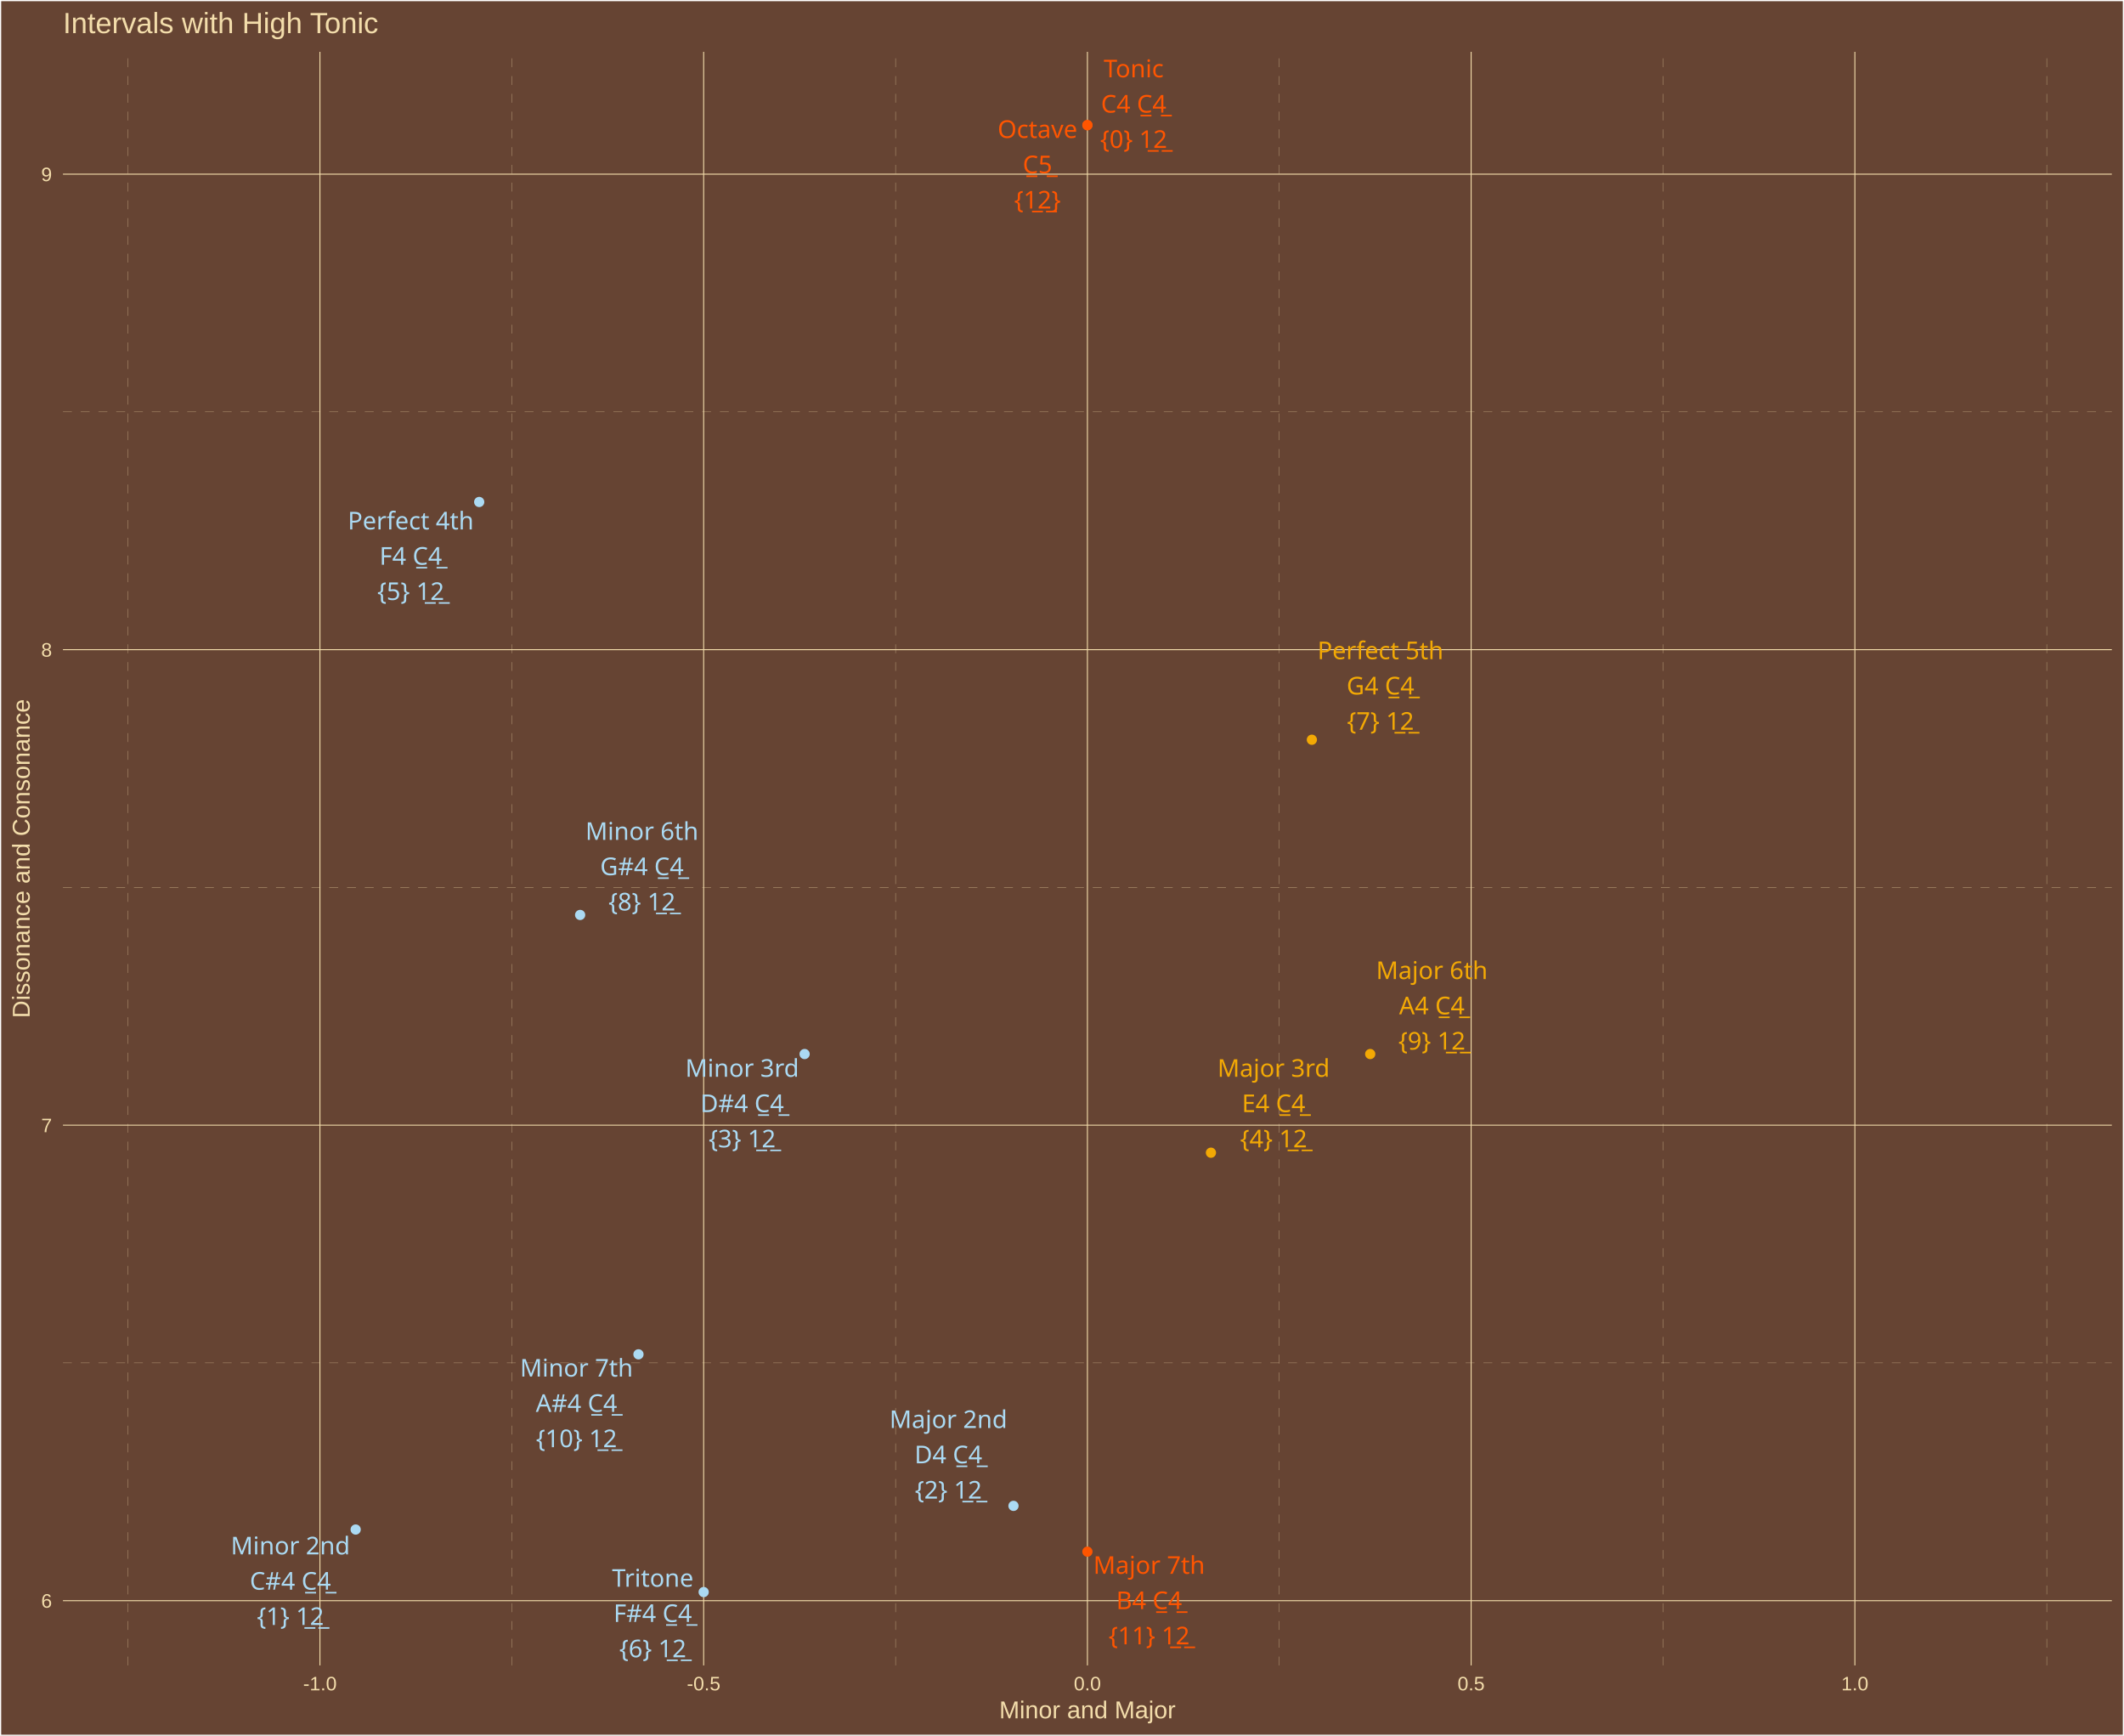
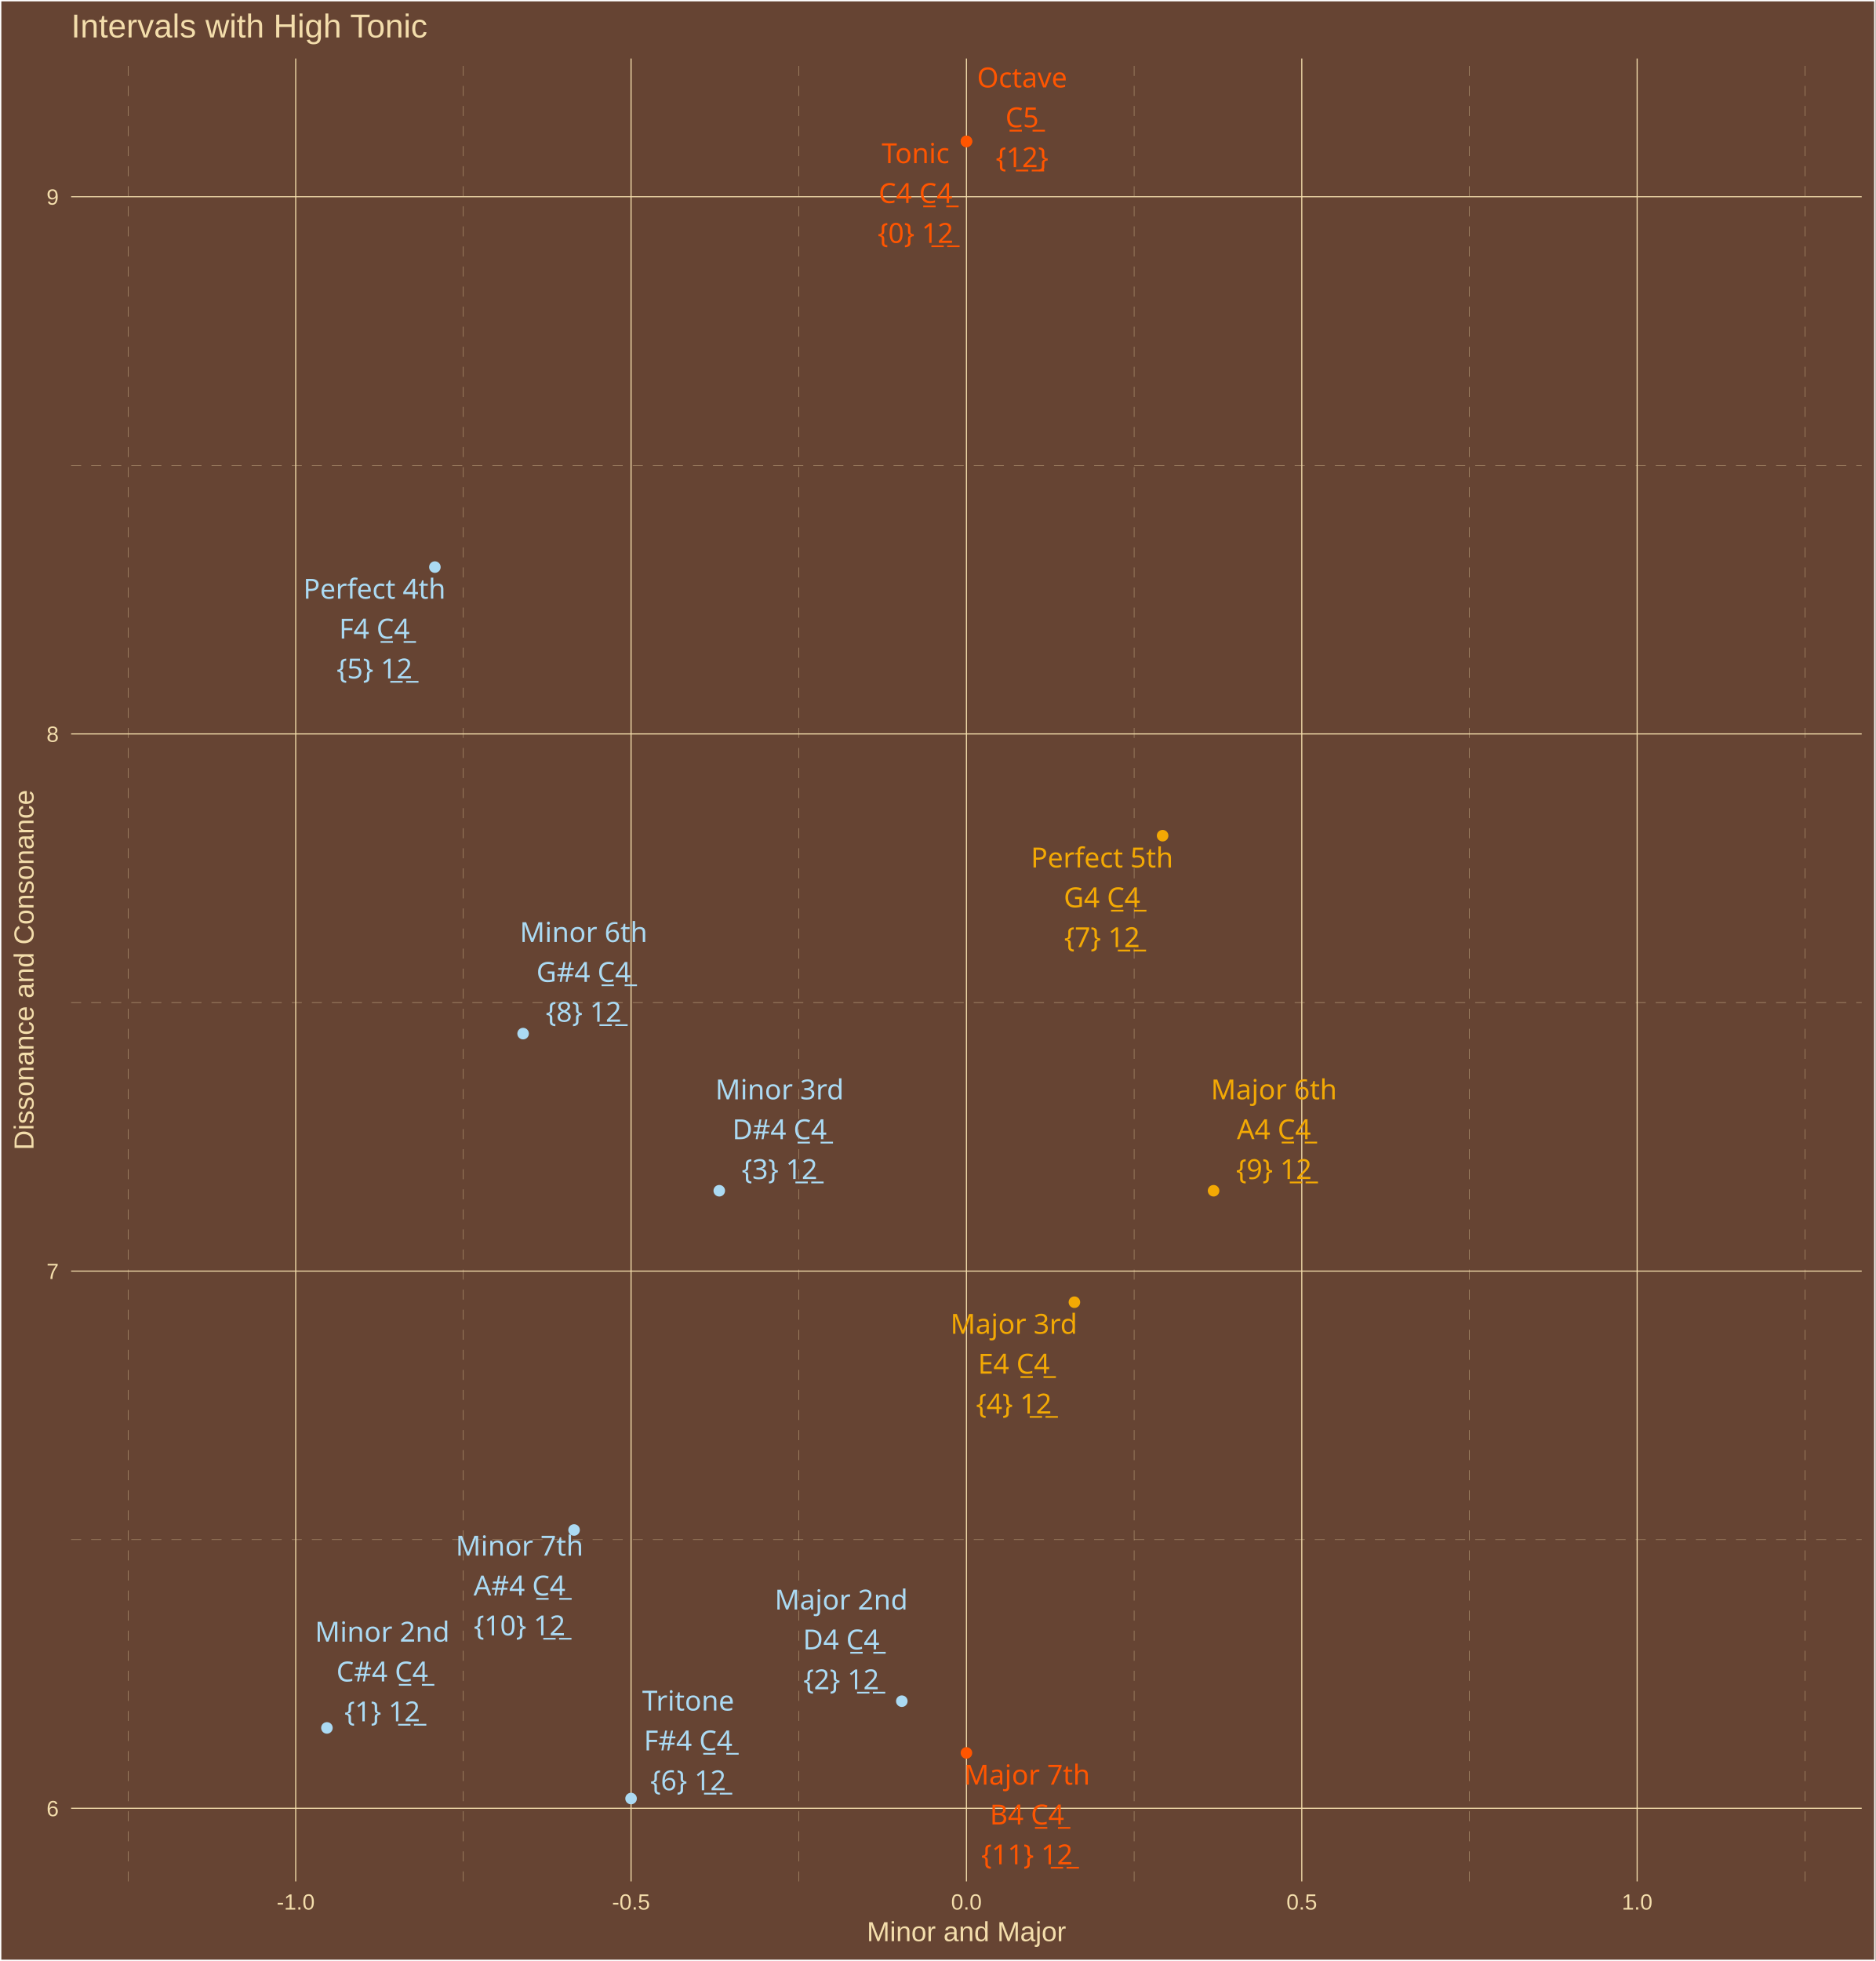
- <svg xmlns="http://www.w3.org/2000/svg" class="svglite" width="957.00pt" height="782.00pt" viewBox="0 0 957.00 782.00">
+ <svg xmlns="http://www.w3.org/2000/svg" class="svglite" width="748.00pt" height="782.00pt" viewBox="0 0 748.00 782.00">
  <defs>
    <style type="text/css">
    .svglite line, .svglite polyline, .svglite polygon, .svglite path, .svglite rect, .svglite circle {
      fill: none;
      stroke: #000000;
      stroke-linecap: round;
      stroke-linejoin: round;
      stroke-miterlimit: 10.00;
    }
    .svglite text {
      white-space: pre;
    }
  </style>
  </defs>
  <rect width="100%" height="100%" style="stroke: none; fill: #664433;" />
  <defs>
-     <clipPath id="cpMC4wMHw5NTcuMDB8MC4wMHw3ODIuMDA=">
-       <rect x="0.00" y="0.00" width="957.00" height="782.00" />
+     <clipPath id="cpMC4wMHw3NDguMDB8MC4wMHw3ODIuMDA=">
+       <rect x="0.00" y="0.00" width="748.00" height="782.00" />
    </clipPath>
  </defs>
-   <g clip-path="url(#cpMC4wMHw5NTcuMDB8MC4wMHw3ODIuMDA=)">
-     <rect x="0.00" y="0" width="957.00" height="782.00" style="stroke-width: 1.07; stroke: #FFFFFF; fill: #664433;" />
+   <g clip-path="url(#cpMC4wMHw3NDguMDB8MC4wMHw3ODIuMDA=)">
+     <rect x="0.00" y="0" width="748.00" height="782.00" style="stroke-width: 1.07; stroke: #FFFFFF; fill: #664433;" />
  </g>
  <defs>
-     <clipPath id="cpMjguMzd8OTUxLjUyfDIzLjM0fDc1MC4yNw==">
-       <rect x="28.37" y="23.34" width="923.15" height="726.93" />
+     <clipPath id="cpMjguMzd8NzQyLjUyfDIzLjM0fDc1MC4yNw==">
+       <rect x="28.37" y="23.34" width="714.15" height="726.93" />
    </clipPath>
  </defs>
-   <g clip-path="url(#cpMjguMzd8OTUxLjUyfDIzLjM0fDc1MC4yNw==)">
-     <rect x="28.37" y="23.34" width="923.15" height="726.93" style="stroke-width: 1.07; stroke: none; fill: #664433;" />
-     <polyline points="28.37,613.99 951.52,613.99 " style="stroke-width: 0.11; stroke: #F3DDAB; stroke-dasharray: 4.00,4.00; stroke-linecap: butt;" />
-     <polyline points="28.37,399.78 951.52,399.78 " style="stroke-width: 0.11; stroke: #F3DDAB; stroke-dasharray: 4.00,4.00; stroke-linecap: butt;" />
-     <polyline points="28.37,185.56 951.52,185.56 " style="stroke-width: 0.11; stroke: #F3DDAB; stroke-dasharray: 4.00,4.00; stroke-linecap: butt;" />
-     <polyline points="57.70,750.27 57.70,23.34 " style="stroke-width: 0.11; stroke: #F3DDAB; stroke-dasharray: 4.00,4.00; stroke-linecap: butt;" />
-     <polyline points="230.60,750.27 230.60,23.34 " style="stroke-width: 0.11; stroke: #F3DDAB; stroke-dasharray: 4.00,4.00; stroke-linecap: butt;" />
-     <polyline points="403.50,750.27 403.50,23.34 " style="stroke-width: 0.11; stroke: #F3DDAB; stroke-dasharray: 4.00,4.00; stroke-linecap: butt;" />
-     <polyline points="576.39,750.27 576.39,23.34 " style="stroke-width: 0.11; stroke: #F3DDAB; stroke-dasharray: 4.00,4.00; stroke-linecap: butt;" />
-     <polyline points="749.29,750.27 749.29,23.34 " style="stroke-width: 0.11; stroke: #F3DDAB; stroke-dasharray: 4.00,4.00; stroke-linecap: butt;" />
-     <polyline points="922.19,750.27 922.19,23.34 " style="stroke-width: 0.11; stroke: #F3DDAB; stroke-dasharray: 4.00,4.00; stroke-linecap: butt;" />
-     <polyline points="28.37,721.10 951.52,721.10 " style="stroke-width: 0.43; stroke: #F3DDAB; stroke-linecap: butt;" />
-     <polyline points="28.37,506.88 951.52,506.88 " style="stroke-width: 0.43; stroke: #F3DDAB; stroke-linecap: butt;" />
-     <polyline points="28.37,292.67 951.52,292.67 " style="stroke-width: 0.43; stroke: #F3DDAB; stroke-linecap: butt;" />
-     <polyline points="28.37,78.45 951.52,78.45 " style="stroke-width: 0.43; stroke: #F3DDAB; stroke-linecap: butt;" />
-     <polyline points="144.15,750.27 144.15,23.34 " style="stroke-width: 0.43; stroke: #F3DDAB; stroke-linecap: butt;" />
-     <polyline points="317.05,750.27 317.05,23.34 " style="stroke-width: 0.43; stroke: #F3DDAB; stroke-linecap: butt;" />
-     <polyline points="489.95,750.27 489.95,23.34 " style="stroke-width: 0.43; stroke: #F3DDAB; stroke-linecap: butt;" />
-     <polyline points="662.84,750.27 662.84,23.34 " style="stroke-width: 0.43; stroke: #F3DDAB; stroke-linecap: butt;" />
-     <polyline points="835.74,750.27 835.74,23.34 " style="stroke-width: 0.43; stroke: #F3DDAB; stroke-linecap: butt;" />
-     <circle cx="489.95" cy="56.38" r="1.95" style="stroke-width: 0.71; stroke: #FF5500; fill: #FF5500;" />
-     <circle cx="160.25" cy="689.05" r="1.95" style="stroke-width: 0.71; stroke: #ABDAF3; fill: #ABDAF3;" />
-     <circle cx="456.64" cy="678.39" r="1.95" style="stroke-width: 0.71; stroke: #ABDAF3; fill: #ABDAF3;" />
-     <circle cx="362.53" cy="474.84" r="1.95" style="stroke-width: 0.71; stroke: #ABDAF3; fill: #ABDAF3;" />
-     <circle cx="545.61" cy="519.29" r="1.95" style="stroke-width: 0.71; stroke: #F3A904; fill: #F3A904;" />
-     <circle cx="215.91" cy="226.14" r="1.95" style="stroke-width: 0.71; stroke: #ABDAF3; fill: #ABDAF3;" />
-     <circle cx="317.05" cy="717.22" r="1.95" style="stroke-width: 0.71; stroke: #ABDAF3; fill: #ABDAF3;" />
-     <circle cx="591.08" cy="333.25" r="1.95" style="stroke-width: 0.71; stroke: #F3A904; fill: #F3A904;" />
-     <circle cx="261.39" cy="412.18" r="1.95" style="stroke-width: 0.71; stroke: #ABDAF3; fill: #ABDAF3;" />
-     <circle cx="617.37" cy="474.84" r="1.95" style="stroke-width: 0.71; stroke: #F3A904; fill: #F3A904;" />
-     <circle cx="287.67" cy="610.12" r="1.95" style="stroke-width: 0.71; stroke: #ABDAF3; fill: #ABDAF3;" />
-     <circle cx="489.95" cy="699.02" r="1.95" style="stroke-width: 0.71; stroke: #FF5500; fill: #FF5500;" />
-     <circle cx="489.95" cy="56.38" r="1.95" style="stroke-width: 0.71; stroke: #FF5500; fill: #FF5500;" />
-     <text x="510.79" y="34.83" text-anchor="middle" style="font-size: 11.04px;fill: #FF5500; font-family: &quot;Arial Unicode MS&quot;;" textLength="26.97px" lengthAdjust="spacingAndGlyphs">Tonic</text>
-     <text x="510.79" y="50.73" text-anchor="middle" style="font-size: 11.04px;fill: #FF5500; font-family: &quot;Arial Unicode MS&quot;;" textLength="31.26px" lengthAdjust="spacingAndGlyphs">C4 C̲4̲</text>
-     <text x="510.79" y="66.63" text-anchor="middle" style="font-size: 11.04px;fill: #FF5500; font-family: &quot;Arial Unicode MS&quot;;" textLength="28.84px" lengthAdjust="spacingAndGlyphs">{0} 1̲2̲</text>
-     <text x="130.84" y="700.25" text-anchor="middle" style="font-size: 11.04px;fill: #ABDAF3; font-family: &quot;Arial Unicode MS&quot;;" textLength="49.05px" lengthAdjust="spacingAndGlyphs">Minor 2nd</text>
-     <text x="130.84" y="716.15" text-anchor="middle" style="font-size: 11.04px;fill: #ABDAF3; font-family: &quot;Arial Unicode MS&quot;;" textLength="37.40px" lengthAdjust="spacingAndGlyphs">C#4 C̲4̲</text>
-     <text x="130.84" y="732.04" text-anchor="middle" style="font-size: 11.04px;fill: #ABDAF3; font-family: &quot;Arial Unicode MS&quot;;" textLength="28.84px" lengthAdjust="spacingAndGlyphs">{1} 1̲2̲</text>
-     <text x="427.30" y="643.31" text-anchor="middle" style="font-size: 11.04px;fill: #ABDAF3; font-family: &quot;Arial Unicode MS&quot;;" textLength="49.05px" lengthAdjust="spacingAndGlyphs">Major 2nd</text>
-     <text x="427.30" y="659.21" text-anchor="middle" style="font-size: 11.04px;fill: #ABDAF3; font-family: &quot;Arial Unicode MS&quot;;" textLength="31.26px" lengthAdjust="spacingAndGlyphs">D4 C̲4̲</text>
-     <text x="427.30" y="675.11" text-anchor="middle" style="font-size: 11.04px;fill: #ABDAF3; font-family: &quot;Arial Unicode MS&quot;;" textLength="28.84px" lengthAdjust="spacingAndGlyphs">{2} 1̲2̲</text>
-     <text x="334.39" y="485.09" text-anchor="middle" style="font-size: 11.04px;fill: #ABDAF3; font-family: &quot;Arial Unicode MS&quot;;" textLength="46.58px" lengthAdjust="spacingAndGlyphs">Minor 3rd</text>
-     <text x="334.39" y="500.99" text-anchor="middle" style="font-size: 11.04px;fill: #ABDAF3; font-family: &quot;Arial Unicode MS&quot;;" textLength="37.40px" lengthAdjust="spacingAndGlyphs">D#4 C̲4̲</text>
-     <text x="334.39" y="516.89" text-anchor="middle" style="font-size: 11.04px;fill: #ABDAF3; font-family: &quot;Arial Unicode MS&quot;;" textLength="28.84px" lengthAdjust="spacingAndGlyphs">{3} 1̲2̲</text>
-     <text x="573.84" y="485.09" text-anchor="middle" style="font-size: 11.04px;fill: #F3A904; font-family: &quot;Arial Unicode MS&quot;;" textLength="46.58px" lengthAdjust="spacingAndGlyphs">Major 3rd</text>
-     <text x="573.84" y="500.99" text-anchor="middle" style="font-size: 11.04px;fill: #F3A904; font-family: &quot;Arial Unicode MS&quot;;" textLength="30.66px" lengthAdjust="spacingAndGlyphs">E4 C̲4̲</text>
-     <text x="573.84" y="516.89" text-anchor="middle" style="font-size: 11.04px;fill: #F3A904; font-family: &quot;Arial Unicode MS&quot;;" textLength="28.84px" lengthAdjust="spacingAndGlyphs">{4} 1̲2̲</text>
-     <text x="185.07" y="238.50" text-anchor="middle" style="font-size: 11.04px;fill: #ABDAF3; font-family: &quot;Arial Unicode MS&quot;;" textLength="53.35px" lengthAdjust="spacingAndGlyphs">Perfect 4th</text>
-     <text x="185.07" y="254.40" text-anchor="middle" style="font-size: 11.04px;fill: #ABDAF3; font-family: &quot;Arial Unicode MS&quot;;" textLength="30.04px" lengthAdjust="spacingAndGlyphs">F4 C̲4̲</text>
-     <text x="185.07" y="270.29" text-anchor="middle" style="font-size: 11.04px;fill: #ABDAF3; font-family: &quot;Arial Unicode MS&quot;;" textLength="28.84px" lengthAdjust="spacingAndGlyphs">{5} 1̲2̲</text>
-     <text x="294.11" y="714.81" text-anchor="middle" style="font-size: 11.04px;fill: #ABDAF3; font-family: &quot;Arial Unicode MS&quot;;" textLength="34.33px" lengthAdjust="spacingAndGlyphs">Tritone</text>
-     <text x="294.11" y="730.70" text-anchor="middle" style="font-size: 11.04px;fill: #ABDAF3; font-family: &quot;Arial Unicode MS&quot;;" textLength="36.17px" lengthAdjust="spacingAndGlyphs">F#4 C̲4̲</text>
-     <text x="294.11" y="746.60" text-anchor="middle" style="font-size: 11.04px;fill: #ABDAF3; font-family: &quot;Arial Unicode MS&quot;;" textLength="28.84px" lengthAdjust="spacingAndGlyphs">{6} 1̲2̲</text>
-     <text x="621.99" y="296.96" text-anchor="middle" style="font-size: 11.04px;fill: #F3A904; font-family: &quot;Arial Unicode MS&quot;;" textLength="53.35px" lengthAdjust="spacingAndGlyphs">Perfect 5th</text>
-     <text x="621.99" y="312.85" text-anchor="middle" style="font-size: 11.04px;fill: #F3A904; font-family: &quot;Arial Unicode MS&quot;;" textLength="31.88px" lengthAdjust="spacingAndGlyphs">G4 C̲4̲</text>
-     <text x="621.99" y="328.75" text-anchor="middle" style="font-size: 11.04px;fill: #F3A904; font-family: &quot;Arial Unicode MS&quot;;" textLength="28.84px" lengthAdjust="spacingAndGlyphs">{7} 1̲2̲</text>
-     <text x="289.23" y="378.36" text-anchor="middle" style="font-size: 11.04px;fill: #ABDAF3; font-family: &quot;Arial Unicode MS&quot;;" textLength="45.98px" lengthAdjust="spacingAndGlyphs">Minor 6th</text>
-     <text x="289.23" y="394.25" text-anchor="middle" style="font-size: 11.04px;fill: #ABDAF3; font-family: &quot;Arial Unicode MS&quot;;" textLength="38.02px" lengthAdjust="spacingAndGlyphs">G#4 C̲4̲</text>
-     <text x="289.23" y="410.15" text-anchor="middle" style="font-size: 11.04px;fill: #ABDAF3; font-family: &quot;Arial Unicode MS&quot;;" textLength="28.84px" lengthAdjust="spacingAndGlyphs">{8} 1̲2̲</text>
-     <text x="645.15" y="441.05" text-anchor="middle" style="font-size: 11.04px;fill: #F3A904; font-family: &quot;Arial Unicode MS&quot;;" textLength="45.98px" lengthAdjust="spacingAndGlyphs">Major 6th</text>
-     <text x="645.15" y="456.94" text-anchor="middle" style="font-size: 11.04px;fill: #F3A904; font-family: &quot;Arial Unicode MS&quot;;" textLength="30.66px" lengthAdjust="spacingAndGlyphs">A4 C̲4̲</text>
-     <text x="645.15" y="472.84" text-anchor="middle" style="font-size: 11.04px;fill: #F3A904; font-family: &quot;Arial Unicode MS&quot;;" textLength="28.84px" lengthAdjust="spacingAndGlyphs">{9} 1̲2̲</text>
-     <text x="259.74" y="620.15" text-anchor="middle" style="font-size: 11.04px;fill: #ABDAF3; font-family: &quot;Arial Unicode MS&quot;;" textLength="45.98px" lengthAdjust="spacingAndGlyphs">Minor 7th</text>
-     <text x="259.74" y="636.05" text-anchor="middle" style="font-size: 11.04px;fill: #ABDAF3; font-family: &quot;Arial Unicode MS&quot;;" textLength="36.79px" lengthAdjust="spacingAndGlyphs">A#4 C̲4̲</text>
-     <text x="259.74" y="651.95" text-anchor="middle" style="font-size: 11.04px;fill: #ABDAF3; font-family: &quot;Arial Unicode MS&quot;;" textLength="34.98px" lengthAdjust="spacingAndGlyphs">{10} 1̲2̲</text>
-     <text x="517.75" y="708.99" text-anchor="middle" style="font-size: 11.04px;fill: #FF5500; font-family: &quot;Arial Unicode MS&quot;;" textLength="45.98px" lengthAdjust="spacingAndGlyphs">Major 7th</text>
-     <text x="517.75" y="724.89" text-anchor="middle" style="font-size: 11.04px;fill: #FF5500; font-family: &quot;Arial Unicode MS&quot;;" textLength="30.66px" lengthAdjust="spacingAndGlyphs">B4 C̲4̲</text>
-     <text x="517.75" y="740.78" text-anchor="middle" style="font-size: 11.04px;fill: #FF5500; font-family: &quot;Arial Unicode MS&quot;;" textLength="34.98px" lengthAdjust="spacingAndGlyphs">{11} 1̲2̲</text>
-     <text x="467.45" y="62.14" text-anchor="middle" style="font-size: 11.04px;fill: #FF5500; font-family: &quot;Arial Unicode MS&quot;;" textLength="34.95px" lengthAdjust="spacingAndGlyphs">Octave</text>
-     <text x="467.45" y="78.04" text-anchor="middle" style="font-size: 11.04px;fill: #FF5500; font-family: &quot;Arial Unicode MS&quot;;" textLength="14.10px" lengthAdjust="spacingAndGlyphs">C̲5̲</text>
-     <text x="467.45" y="93.94" text-anchor="middle" style="font-size: 11.04px;fill: #FF5500; font-family: &quot;Arial Unicode MS&quot;;" textLength="19.64px" lengthAdjust="spacingAndGlyphs">{1̲2̲}</text>
+   <g clip-path="url(#cpMjguMzd8NzQyLjUyfDIzLjM0fDc1MC4yNw==)">
+     <rect x="28.37" y="23.34" width="714.15" height="726.93" style="stroke-width: 1.07; stroke: none; fill: #664433;" />
+     <polyline points="28.37,613.99 742.52,613.99 " style="stroke-width: 0.11; stroke: #F3DDAB; stroke-dasharray: 4.00,4.00; stroke-linecap: butt;" />
+     <polyline points="28.37,399.78 742.52,399.78 " style="stroke-width: 0.11; stroke: #F3DDAB; stroke-dasharray: 4.00,4.00; stroke-linecap: butt;" />
+     <polyline points="28.37,185.56 742.52,185.56 " style="stroke-width: 0.11; stroke: #F3DDAB; stroke-dasharray: 4.00,4.00; stroke-linecap: butt;" />
+     <polyline points="51.06,750.27 51.06,23.34 " style="stroke-width: 0.11; stroke: #F3DDAB; stroke-dasharray: 4.00,4.00; stroke-linecap: butt;" />
+     <polyline points="184.82,750.27 184.82,23.34 " style="stroke-width: 0.11; stroke: #F3DDAB; stroke-dasharray: 4.00,4.00; stroke-linecap: butt;" />
+     <polyline points="318.57,750.27 318.57,23.34 " style="stroke-width: 0.11; stroke: #F3DDAB; stroke-dasharray: 4.00,4.00; stroke-linecap: butt;" />
+     <polyline points="452.32,750.27 452.32,23.34 " style="stroke-width: 0.11; stroke: #F3DDAB; stroke-dasharray: 4.00,4.00; stroke-linecap: butt;" />
+     <polyline points="586.08,750.27 586.08,23.34 " style="stroke-width: 0.11; stroke: #F3DDAB; stroke-dasharray: 4.00,4.00; stroke-linecap: butt;" />
+     <polyline points="719.83,750.27 719.83,23.34 " style="stroke-width: 0.11; stroke: #F3DDAB; stroke-dasharray: 4.00,4.00; stroke-linecap: butt;" />
+     <polyline points="28.37,721.10 742.52,721.10 " style="stroke-width: 0.43; stroke: #F3DDAB; stroke-linecap: butt;" />
+     <polyline points="28.37,506.88 742.52,506.88 " style="stroke-width: 0.43; stroke: #F3DDAB; stroke-linecap: butt;" />
+     <polyline points="28.37,292.67 742.52,292.67 " style="stroke-width: 0.43; stroke: #F3DDAB; stroke-linecap: butt;" />
+     <polyline points="28.37,78.45 742.52,78.45 " style="stroke-width: 0.43; stroke: #F3DDAB; stroke-linecap: butt;" />
+     <polyline points="117.94,750.27 117.94,23.34 " style="stroke-width: 0.43; stroke: #F3DDAB; stroke-linecap: butt;" />
+     <polyline points="251.69,750.27 251.69,23.34 " style="stroke-width: 0.43; stroke: #F3DDAB; stroke-linecap: butt;" />
+     <polyline points="385.45,750.27 385.45,23.34 " style="stroke-width: 0.43; stroke: #F3DDAB; stroke-linecap: butt;" />
+     <polyline points="519.20,750.27 519.20,23.34 " style="stroke-width: 0.43; stroke: #F3DDAB; stroke-linecap: butt;" />
+     <polyline points="652.95,750.27 652.95,23.34 " style="stroke-width: 0.43; stroke: #F3DDAB; stroke-linecap: butt;" />
+     <circle cx="385.45" cy="56.38" r="1.95" style="stroke-width: 0.71; stroke: #FF5500; fill: #FF5500;" />
+     <circle cx="130.39" cy="689.05" r="1.95" style="stroke-width: 0.71; stroke: #ABDAF3; fill: #ABDAF3;" />
+     <circle cx="359.68" cy="678.39" r="1.95" style="stroke-width: 0.71; stroke: #ABDAF3; fill: #ABDAF3;" />
+     <circle cx="286.87" cy="474.84" r="1.95" style="stroke-width: 0.71; stroke: #ABDAF3; fill: #ABDAF3;" />
+     <circle cx="428.51" cy="519.29" r="1.95" style="stroke-width: 0.71; stroke: #F3A904; fill: #F3A904;" />
+     <circle cx="173.45" cy="226.14" r="1.95" style="stroke-width: 0.71; stroke: #ABDAF3; fill: #ABDAF3;" />
+     <circle cx="251.69" cy="717.22" r="1.95" style="stroke-width: 0.71; stroke: #ABDAF3; fill: #ABDAF3;" />
+     <circle cx="463.69" cy="333.25" r="1.95" style="stroke-width: 0.71; stroke: #F3A904; fill: #F3A904;" />
+     <circle cx="208.63" cy="412.18" r="1.95" style="stroke-width: 0.71; stroke: #ABDAF3; fill: #ABDAF3;" />
+     <circle cx="484.02" cy="474.84" r="1.95" style="stroke-width: 0.71; stroke: #F3A904; fill: #F3A904;" />
+     <circle cx="228.96" cy="610.12" r="1.95" style="stroke-width: 0.71; stroke: #ABDAF3; fill: #ABDAF3;" />
+     <circle cx="385.45" cy="699.02" r="1.95" style="stroke-width: 0.71; stroke: #FF5500; fill: #FF5500;" />
+     <circle cx="385.45" cy="56.38" r="1.95" style="stroke-width: 0.71; stroke: #FF5500; fill: #FF5500;" />
+     <text x="365.15" y="65.06" text-anchor="middle" style="font-size: 11.04px;fill: #FF5500; font-family: &quot;Arial Unicode MS&quot;;" textLength="26.97px" lengthAdjust="spacingAndGlyphs">Tonic</text>
+     <text x="365.15" y="80.96" text-anchor="middle" style="font-size: 11.04px;fill: #FF5500; font-family: &quot;Arial Unicode MS&quot;;" textLength="31.26px" lengthAdjust="spacingAndGlyphs">C4 C̲4̲</text>
+     <text x="365.15" y="96.86" text-anchor="middle" style="font-size: 11.04px;fill: #FF5500; font-family: &quot;Arial Unicode MS&quot;;" textLength="28.84px" lengthAdjust="spacingAndGlyphs">{0} 1̲2̲</text>
+     <text x="152.46" y="654.64" text-anchor="middle" style="font-size: 11.04px;fill: #ABDAF3; font-family: &quot;Arial Unicode MS&quot;;" textLength="49.05px" lengthAdjust="spacingAndGlyphs">Minor 2nd</text>
+     <text x="152.46" y="670.53" text-anchor="middle" style="font-size: 11.04px;fill: #ABDAF3; font-family: &quot;Arial Unicode MS&quot;;" textLength="37.40px" lengthAdjust="spacingAndGlyphs">C#4 C̲4̲</text>
+     <text x="152.46" y="686.43" text-anchor="middle" style="font-size: 11.04px;fill: #ABDAF3; font-family: &quot;Arial Unicode MS&quot;;" textLength="28.84px" lengthAdjust="spacingAndGlyphs">{1} 1̲2̲</text>
+     <text x="335.51" y="641.84" text-anchor="middle" style="font-size: 11.04px;fill: #ABDAF3; font-family: &quot;Arial Unicode MS&quot;;" textLength="49.05px" lengthAdjust="spacingAndGlyphs">Major 2nd</text>
+     <text x="335.51" y="657.74" text-anchor="middle" style="font-size: 11.04px;fill: #ABDAF3; font-family: &quot;Arial Unicode MS&quot;;" textLength="31.26px" lengthAdjust="spacingAndGlyphs">D4 C̲4̲</text>
+     <text x="335.51" y="673.64" text-anchor="middle" style="font-size: 11.04px;fill: #ABDAF3; font-family: &quot;Arial Unicode MS&quot;;" textLength="28.84px" lengthAdjust="spacingAndGlyphs">{2} 1̲2̲</text>
+     <text x="310.92" y="438.39" text-anchor="middle" style="font-size: 11.04px;fill: #ABDAF3; font-family: &quot;Arial Unicode MS&quot;;" textLength="46.58px" lengthAdjust="spacingAndGlyphs">Minor 3rd</text>
+     <text x="310.92" y="454.29" text-anchor="middle" style="font-size: 11.04px;fill: #ABDAF3; font-family: &quot;Arial Unicode MS&quot;;" textLength="37.40px" lengthAdjust="spacingAndGlyphs">D#4 C̲4̲</text>
+     <text x="310.92" y="470.18" text-anchor="middle" style="font-size: 11.04px;fill: #ABDAF3; font-family: &quot;Arial Unicode MS&quot;;" textLength="28.84px" lengthAdjust="spacingAndGlyphs">{3} 1̲2̲</text>
+     <text x="404.36" y="531.88" text-anchor="middle" style="font-size: 11.04px;fill: #F3A904; font-family: &quot;Arial Unicode MS&quot;;" textLength="46.58px" lengthAdjust="spacingAndGlyphs">Major 3rd</text>
+     <text x="404.36" y="547.78" text-anchor="middle" style="font-size: 11.04px;fill: #F3A904; font-family: &quot;Arial Unicode MS&quot;;" textLength="30.66px" lengthAdjust="spacingAndGlyphs">E4 C̲4̲</text>
+     <text x="404.36" y="563.68" text-anchor="middle" style="font-size: 11.04px;fill: #F3A904; font-family: &quot;Arial Unicode MS&quot;;" textLength="28.84px" lengthAdjust="spacingAndGlyphs">{4} 1̲2̲</text>
+     <text x="149.34" y="238.74" text-anchor="middle" style="font-size: 11.04px;fill: #ABDAF3; font-family: &quot;Arial Unicode MS&quot;;" textLength="53.35px" lengthAdjust="spacingAndGlyphs">Perfect 4th</text>
+     <text x="149.34" y="254.64" text-anchor="middle" style="font-size: 11.04px;fill: #ABDAF3; font-family: &quot;Arial Unicode MS&quot;;" textLength="30.04px" lengthAdjust="spacingAndGlyphs">F4 C̲4̲</text>
+     <text x="149.34" y="270.54" text-anchor="middle" style="font-size: 11.04px;fill: #ABDAF3; font-family: &quot;Arial Unicode MS&quot;;" textLength="28.84px" lengthAdjust="spacingAndGlyphs">{5} 1̲2̲</text>
+     <text x="274.47" y="682.12" text-anchor="middle" style="font-size: 11.04px;fill: #ABDAF3; font-family: &quot;Arial Unicode MS&quot;;" textLength="34.33px" lengthAdjust="spacingAndGlyphs">Tritone</text>
+     <text x="274.47" y="698.02" text-anchor="middle" style="font-size: 11.04px;fill: #ABDAF3; font-family: &quot;Arial Unicode MS&quot;;" textLength="36.17px" lengthAdjust="spacingAndGlyphs">F#4 C̲4̲</text>
+     <text x="274.47" y="713.92" text-anchor="middle" style="font-size: 11.04px;fill: #ABDAF3; font-family: &quot;Arial Unicode MS&quot;;" textLength="28.84px" lengthAdjust="spacingAndGlyphs">{6} 1̲2̲</text>
+     <text x="439.52" y="345.91" text-anchor="middle" style="font-size: 11.04px;fill: #F3A904; font-family: &quot;Arial Unicode MS&quot;;" textLength="53.35px" lengthAdjust="spacingAndGlyphs">Perfect 5th</text>
+     <text x="439.52" y="361.81" text-anchor="middle" style="font-size: 11.04px;fill: #F3A904; font-family: &quot;Arial Unicode MS&quot;;" textLength="31.88px" lengthAdjust="spacingAndGlyphs">G4 C̲4̲</text>
+     <text x="439.52" y="377.70" text-anchor="middle" style="font-size: 11.04px;fill: #F3A904; font-family: &quot;Arial Unicode MS&quot;;" textLength="28.84px" lengthAdjust="spacingAndGlyphs">{7} 1̲2̲</text>
+     <text x="232.76" y="375.66" text-anchor="middle" style="font-size: 11.04px;fill: #ABDAF3; font-family: &quot;Arial Unicode MS&quot;;" textLength="45.98px" lengthAdjust="spacingAndGlyphs">Minor 6th</text>
+     <text x="232.76" y="391.56" text-anchor="middle" style="font-size: 11.04px;fill: #ABDAF3; font-family: &quot;Arial Unicode MS&quot;;" textLength="38.02px" lengthAdjust="spacingAndGlyphs">G#4 C̲4̲</text>
+     <text x="232.76" y="407.45" text-anchor="middle" style="font-size: 11.04px;fill: #ABDAF3; font-family: &quot;Arial Unicode MS&quot;;" textLength="28.84px" lengthAdjust="spacingAndGlyphs">{8} 1̲2̲</text>
+     <text x="508.08" y="438.38" text-anchor="middle" style="font-size: 11.04px;fill: #F3A904; font-family: &quot;Arial Unicode MS&quot;;" textLength="45.98px" lengthAdjust="spacingAndGlyphs">Major 6th</text>
+     <text x="508.08" y="454.28" text-anchor="middle" style="font-size: 11.04px;fill: #F3A904; font-family: &quot;Arial Unicode MS&quot;;" textLength="30.66px" lengthAdjust="spacingAndGlyphs">A4 C̲4̲</text>
+     <text x="508.08" y="470.18" text-anchor="middle" style="font-size: 11.04px;fill: #F3A904; font-family: &quot;Arial Unicode MS&quot;;" textLength="28.84px" lengthAdjust="spacingAndGlyphs">{9} 1̲2̲</text>
+     <text x="207.20" y="620.34" text-anchor="middle" style="font-size: 11.04px;fill: #ABDAF3; font-family: &quot;Arial Unicode MS&quot;;" textLength="45.98px" lengthAdjust="spacingAndGlyphs">Minor 7th</text>
+     <text x="207.20" y="636.24" text-anchor="middle" style="font-size: 11.04px;fill: #ABDAF3; font-family: &quot;Arial Unicode MS&quot;;" textLength="36.79px" lengthAdjust="spacingAndGlyphs">A#4 C̲4̲</text>
+     <text x="207.20" y="652.14" text-anchor="middle" style="font-size: 11.04px;fill: #ABDAF3; font-family: &quot;Arial Unicode MS&quot;;" textLength="34.98px" lengthAdjust="spacingAndGlyphs">{10} 1̲2̲</text>
+     <text x="409.60" y="711.66" text-anchor="middle" style="font-size: 11.04px;fill: #FF5500; font-family: &quot;Arial Unicode MS&quot;;" textLength="45.98px" lengthAdjust="spacingAndGlyphs">Major 7th</text>
+     <text x="409.60" y="727.55" text-anchor="middle" style="font-size: 11.04px;fill: #FF5500; font-family: &quot;Arial Unicode MS&quot;;" textLength="30.66px" lengthAdjust="spacingAndGlyphs">B4 C̲4̲</text>
+     <text x="409.60" y="743.45" text-anchor="middle" style="font-size: 11.04px;fill: #FF5500; font-family: &quot;Arial Unicode MS&quot;;" textLength="34.98px" lengthAdjust="spacingAndGlyphs">{11} 1̲2̲</text>
+     <text x="407.65" y="34.86" text-anchor="middle" style="font-size: 11.04px;fill: #FF5500; font-family: &quot;Arial Unicode MS&quot;;" textLength="34.95px" lengthAdjust="spacingAndGlyphs">Octave</text>
+     <text x="407.65" y="50.76" text-anchor="middle" style="font-size: 11.04px;fill: #FF5500; font-family: &quot;Arial Unicode MS&quot;;" textLength="14.10px" lengthAdjust="spacingAndGlyphs">C̲5̲</text>
+     <text x="407.65" y="66.66" text-anchor="middle" style="font-size: 11.04px;fill: #FF5500; font-family: &quot;Arial Unicode MS&quot;;" textLength="19.64px" lengthAdjust="spacingAndGlyphs">{1̲2̲}</text>
  </g>
-   <g clip-path="url(#cpMC4wMHw5NTcuMDB8MC4wMHw3ODIuMDA=)">
+   <g clip-path="url(#cpMC4wMHw3NDguMDB8MC4wMHw3ODIuMDA=)">
    <text x="23.44" y="724.25" text-anchor="end" style="font-size: 8.80px;fill: #F3DDAB; font-family: &quot;Arial&quot;;" textLength="4.90px" lengthAdjust="spacingAndGlyphs">6</text>
    <text x="23.44" y="510.04" text-anchor="end" style="font-size: 8.80px;fill: #F3DDAB; font-family: &quot;Arial&quot;;" textLength="4.90px" lengthAdjust="spacingAndGlyphs">7</text>
    <text x="23.44" y="295.82" text-anchor="end" style="font-size: 8.80px;fill: #F3DDAB; font-family: &quot;Arial&quot;;" textLength="4.90px" lengthAdjust="spacingAndGlyphs">8</text>
    <text x="23.44" y="81.61" text-anchor="end" style="font-size: 8.80px;fill: #F3DDAB; font-family: &quot;Arial&quot;;" textLength="4.90px" lengthAdjust="spacingAndGlyphs">9</text>
-     <text x="144.15" y="761.50" text-anchor="middle" style="font-size: 8.80px;fill: #F3DDAB; font-family: &quot;Arial&quot;;" textLength="15.16px" lengthAdjust="spacingAndGlyphs">-1.0</text>
-     <text x="317.05" y="761.50" text-anchor="middle" style="font-size: 8.80px;fill: #F3DDAB; font-family: &quot;Arial&quot;;" textLength="15.16px" lengthAdjust="spacingAndGlyphs">-0.5</text>
-     <text x="489.95" y="761.50" text-anchor="middle" style="font-size: 8.80px;fill: #F3DDAB; font-family: &quot;Arial&quot;;" textLength="12.23px" lengthAdjust="spacingAndGlyphs">0.0</text>
-     <text x="662.84" y="761.50" text-anchor="middle" style="font-size: 8.80px;fill: #F3DDAB; font-family: &quot;Arial&quot;;" textLength="12.23px" lengthAdjust="spacingAndGlyphs">0.5</text>
-     <text x="835.74" y="761.50" text-anchor="middle" style="font-size: 8.80px;fill: #F3DDAB; font-family: &quot;Arial&quot;;" textLength="12.23px" lengthAdjust="spacingAndGlyphs">1.0</text>
-     <text x="489.95" y="774.09" text-anchor="middle" style="font-size: 11.00px;fill: #F3DDAB; font-family: &quot;Arial&quot;;" textLength="79.49px" lengthAdjust="spacingAndGlyphs">Minor and Major</text>
+     <text x="117.94" y="761.50" text-anchor="middle" style="font-size: 8.80px;fill: #F3DDAB; font-family: &quot;Arial&quot;;" textLength="15.16px" lengthAdjust="spacingAndGlyphs">-1.0</text>
+     <text x="251.69" y="761.50" text-anchor="middle" style="font-size: 8.80px;fill: #F3DDAB; font-family: &quot;Arial&quot;;" textLength="15.16px" lengthAdjust="spacingAndGlyphs">-0.5</text>
+     <text x="385.45" y="761.50" text-anchor="middle" style="font-size: 8.80px;fill: #F3DDAB; font-family: &quot;Arial&quot;;" textLength="12.23px" lengthAdjust="spacingAndGlyphs">0.0</text>
+     <text x="519.20" y="761.50" text-anchor="middle" style="font-size: 8.80px;fill: #F3DDAB; font-family: &quot;Arial&quot;;" textLength="12.23px" lengthAdjust="spacingAndGlyphs">0.5</text>
+     <text x="652.95" y="761.50" text-anchor="middle" style="font-size: 8.80px;fill: #F3DDAB; font-family: &quot;Arial&quot;;" textLength="12.23px" lengthAdjust="spacingAndGlyphs">1.0</text>
+     <text x="385.45" y="774.09" text-anchor="middle" style="font-size: 11.00px;fill: #F3DDAB; font-family: &quot;Arial&quot;;" textLength="79.49px" lengthAdjust="spacingAndGlyphs">Minor and Major</text>
    <text transform="translate(13.37,386.80) rotate(-90)" text-anchor="middle" style="font-size: 11.00px;fill: #F3DDAB; font-family: &quot;Arial&quot;;" textLength="143.73px" lengthAdjust="spacingAndGlyphs">Dissonance and Consonance</text>
    <text x="28.37" y="14.94" style="font-size: 13.20px;fill: #F3DDAB; font-family: &quot;Arial&quot;;" textLength="143.69px" lengthAdjust="spacingAndGlyphs">Intervals with High Tonic</text>
  </g>
</svg>
